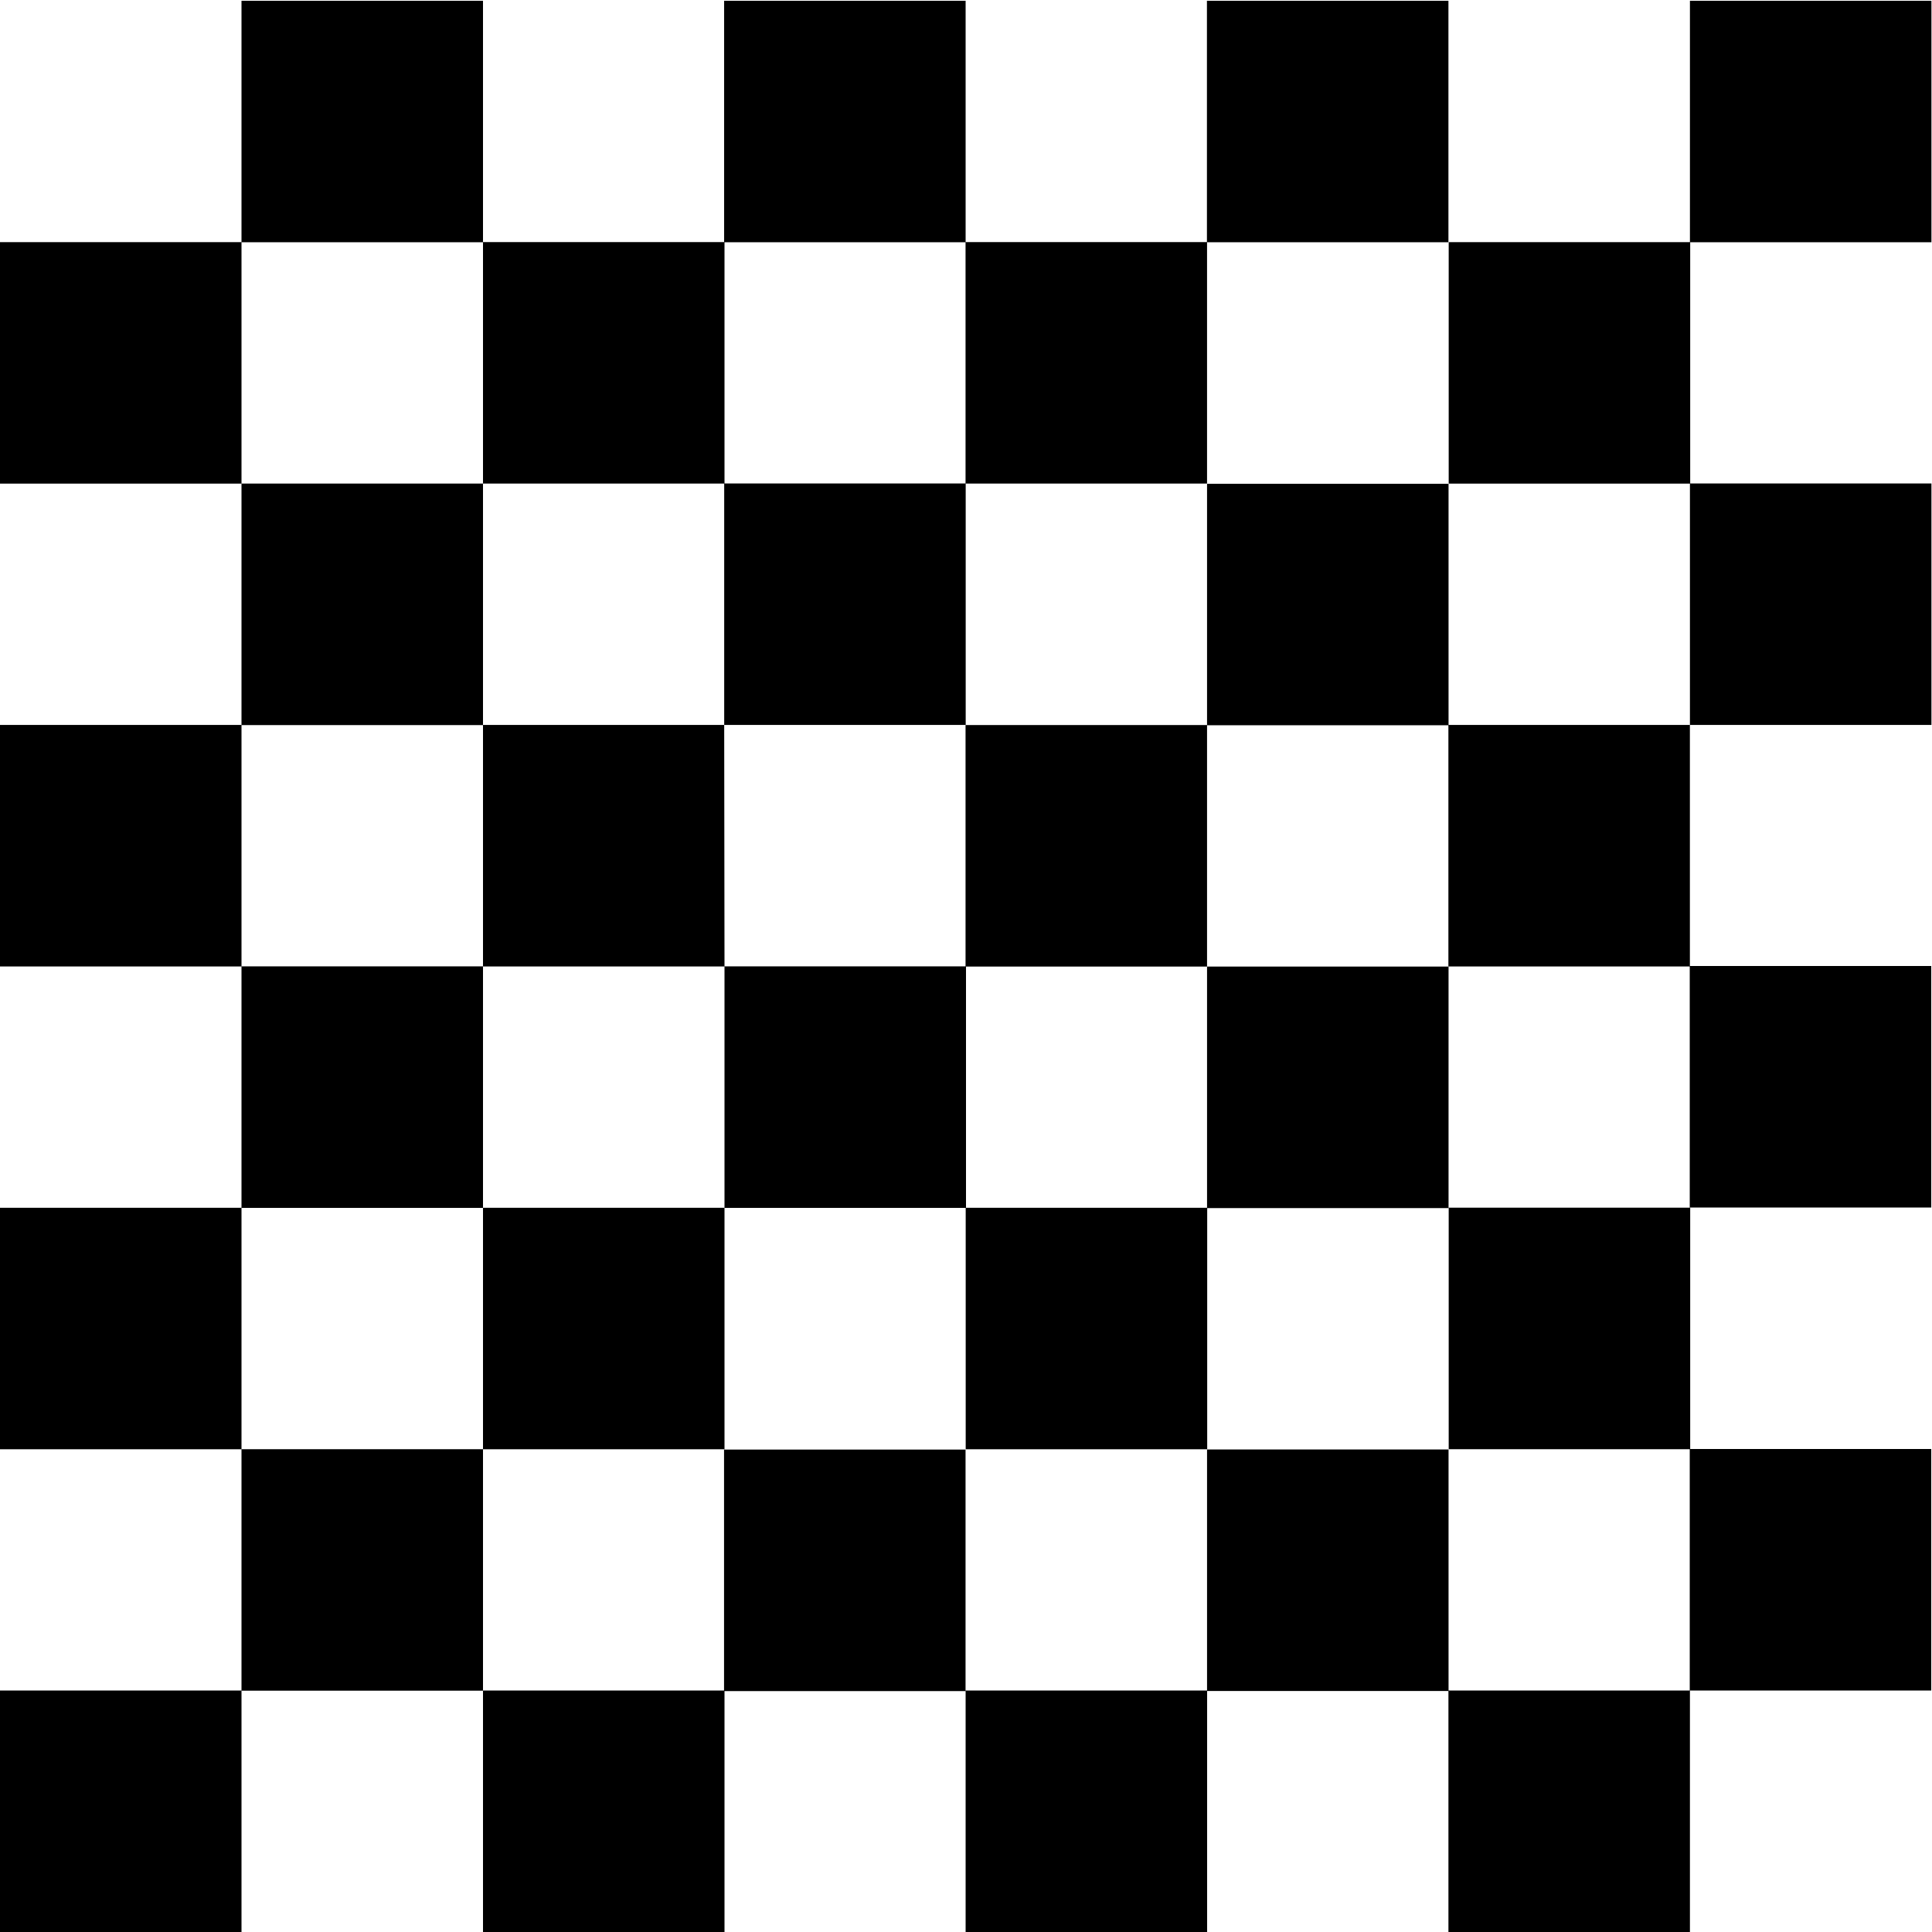
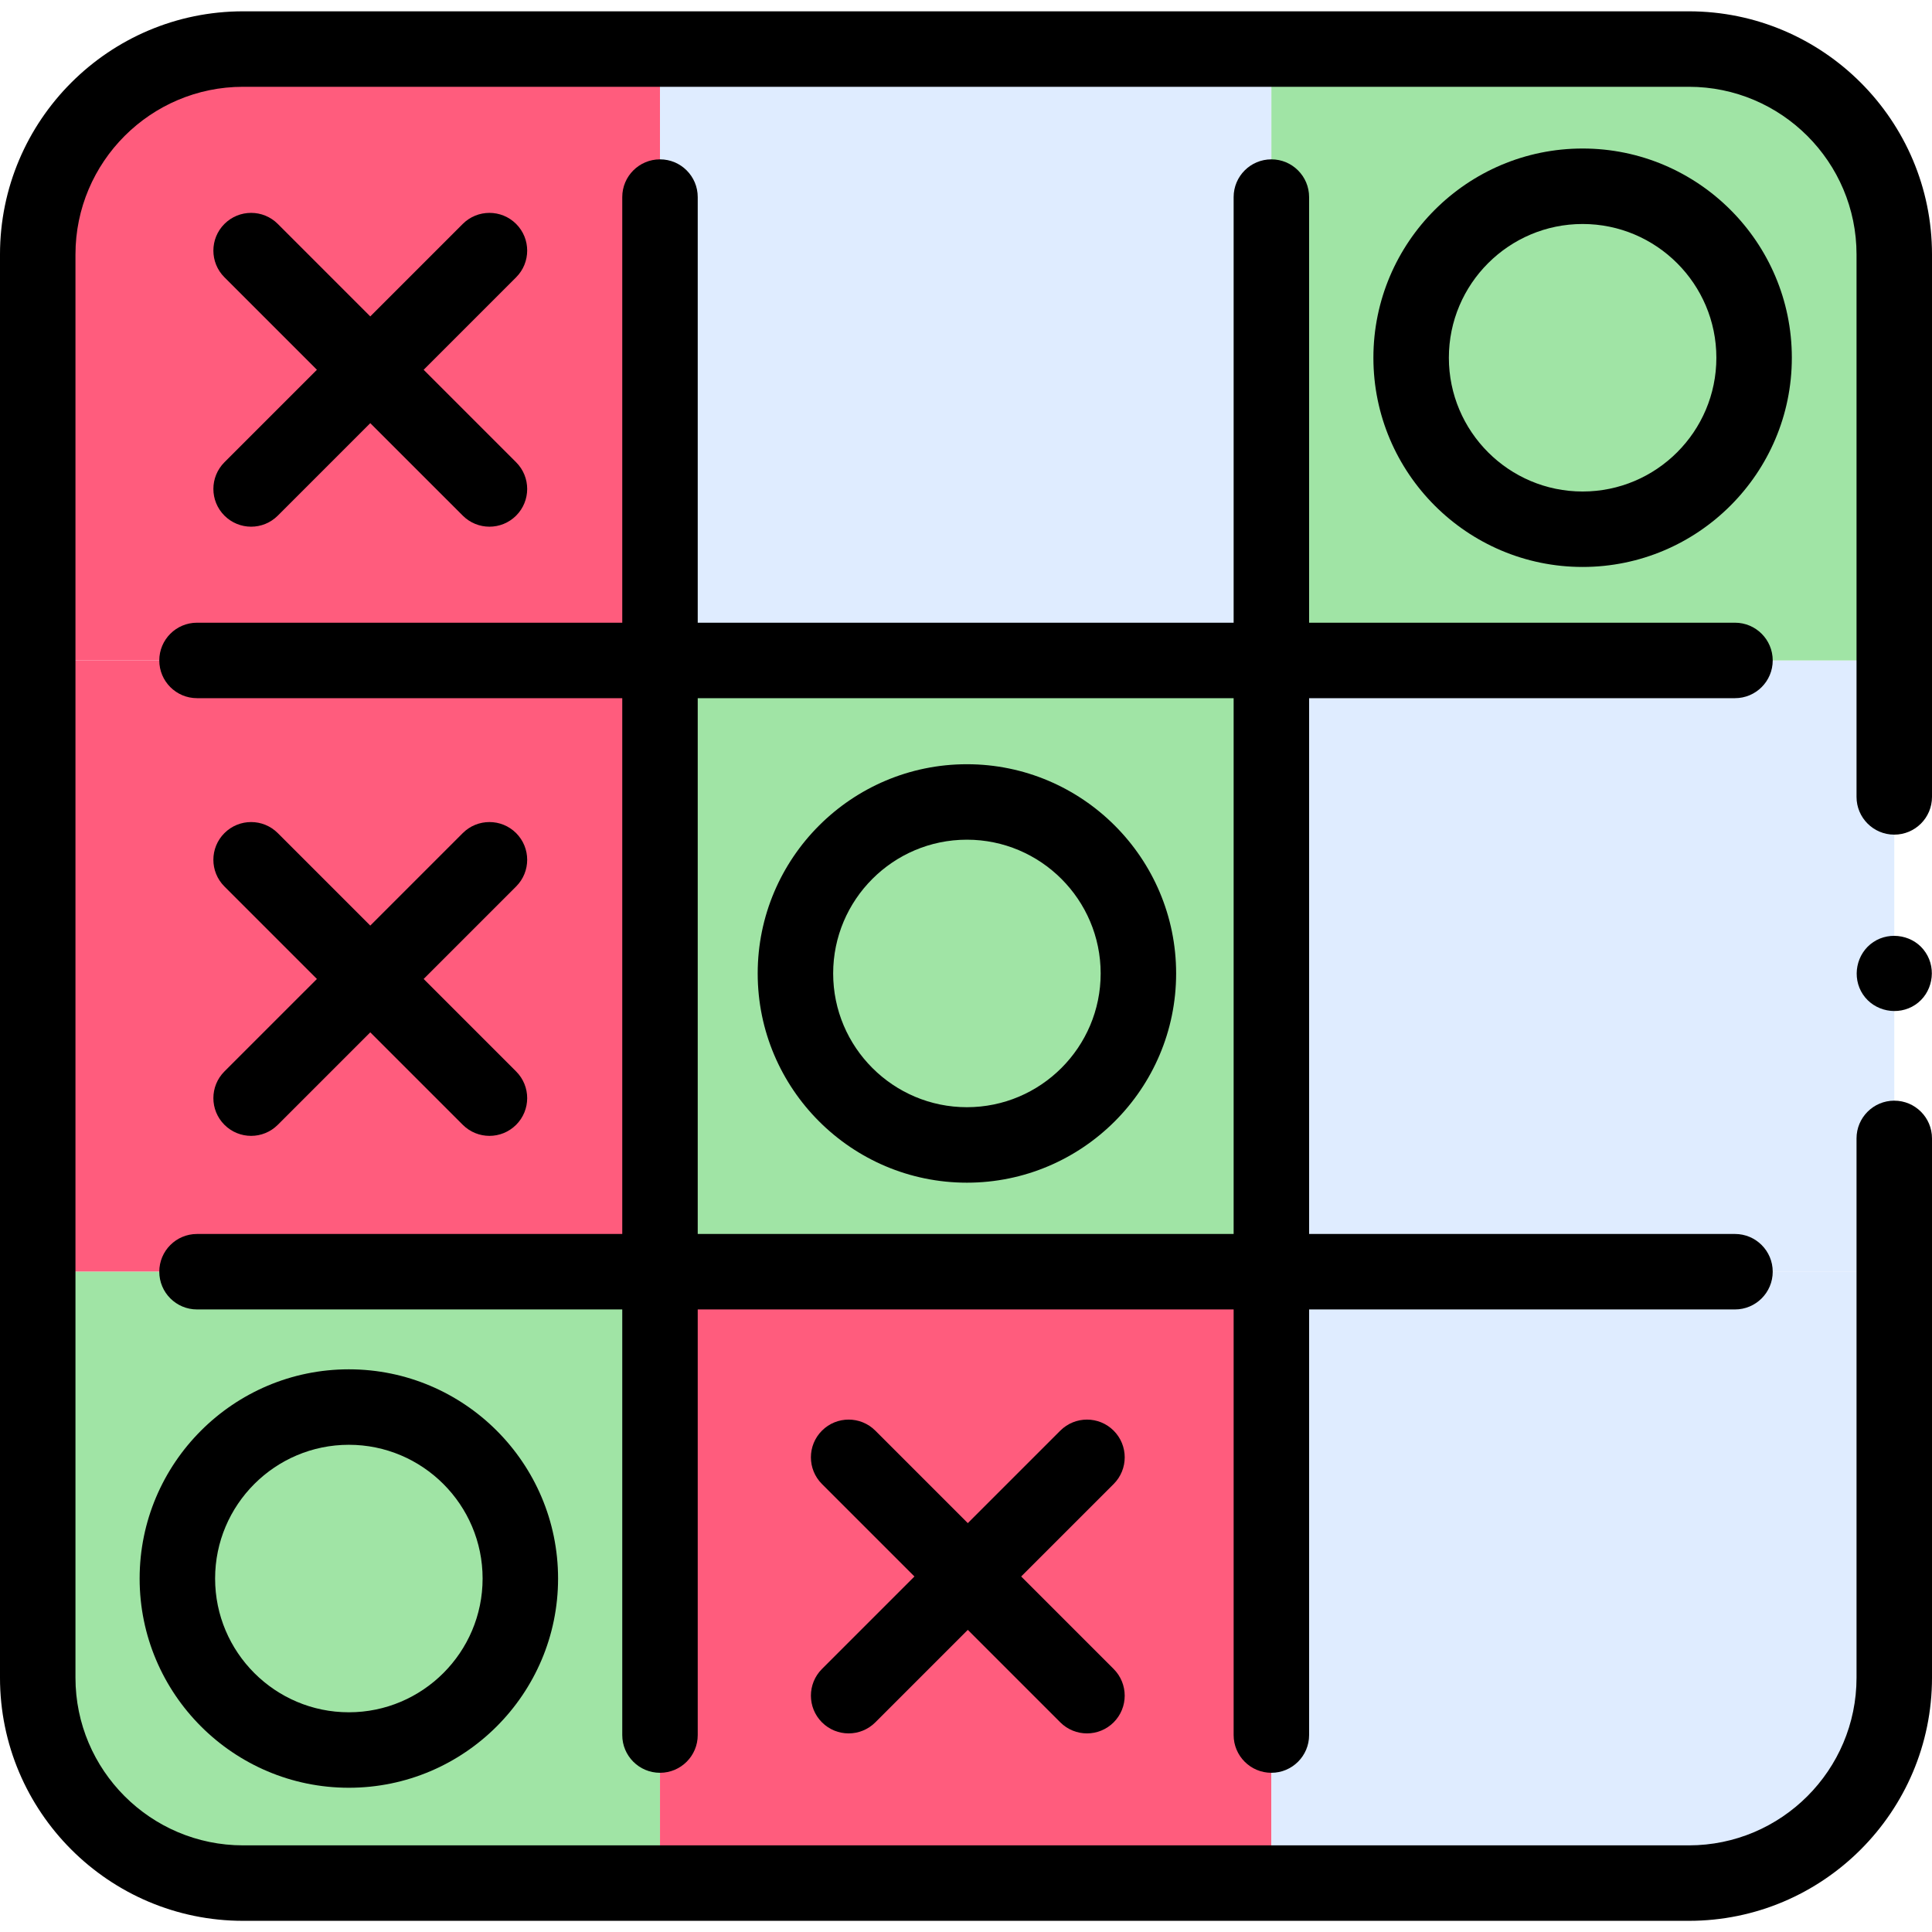
- <svg xmlns="http://www.w3.org/2000/svg" aria-hidden="true" focusable="false" data-prefix="fas" data-icon="chess-board" class="svg-inline--fa fa-chess-board fa-w-16" role="img" viewBox="0 0 512 512">
-   <path fill="currentColor" d="M255.9.2h-64v64h64zM0 64.17v64h64v-64zM128 .2H64v64h64zm64 255.9v64h64v-64zM0 192.12v64h64v-64zM383.85.2h-64v64h64zm128 0h-64v64h64zM128 256.1H64v64h64zM511.8 448v-64h-64v64zm0-128v-64h-64v64zM383.85 512h64v-64h-64zm128-319.88v-64h-64v64zM128 512h64v-64h-64zM0 512h64v-64H0zm255.9 0h64v-64h-64zM0 320.07v64h64v-64zm319.88-191.92v-64h-64v64zm-64 128h64v-64h-64zm-64 128v64h64v-64zm128-64h64v-64h-64zm0-127.95h64v-64h-64zm0 191.93v64h64v-64zM64 384.05v64h64v-64zm128-255.9v-64h-64v64zm191.92 255.9h64v-64h-64zm-128-191.93v-64h-64v64zm128-127.95v64h64v-64zm-128 255.9v64h64v-64zm-64-127.95H128v64h64zm191.92 64h64v-64h-64zM128 128.15H64v64h64zm0 191.92v64h64v-64z" />
+ <svg xmlns="http://www.w3.org/2000/svg" height="512pt" viewBox="0 -3 512 512" width="512pt">
+   <path d="m174.906 172.023h162.02v161.992h-162.02zm0 0" fill="#a0e4a5" />
+   <path d="m10 172.023h164.906v161.992h-164.906zm0 0" fill="#ff5c7d" />
+   <path d="m336.926 172.023h165.074v161.992h-165.074zm0 0" fill="#dfecff" />
+   <path d="m174.906 10h162.02v162.023h-162.02zm0 0" fill="#dfecff" />
+   <path d="m174.906 334.016h162.02v162.023h-162.02zm0 0" fill="#ff5c7d" />
+   <path d="m174.898 9.996v162.031h-164.898v-107.602c0-30.059 24.371-54.43 54.43-54.43zm0 0" fill="#ff5c7d" />
+   <path d="m174.898 334.016v162.02h-110.469c-30.059 0-54.43-24.371-54.43-54.43v-107.59zm0 0" fill="#a0e4a5" />
+   <path d="m502 64.426v107.602h-165.07v-162.031h110.641c30.059 0 54.43 24.371 54.43 54.43zm0 0" fill="#a0e4a5" />
+   <path d="m502 334.016v107.59c0 30.059-24.371 54.43-54.43 54.43h-110.641v-162.02zm0 0" fill="#dfecff" />
+   <path d="m447.57 0h-383.141c-35.527 0-64.43 28.902-64.43 64.43v377.18c0 35.527 28.902 64.43 64.43 64.43h383.141c35.527 0 64.43-28.902 64.43-64.43v-142.922c0-5.523-4.477-10-10-10s-10 4.477-10 10v142.922c0 24.5-19.93 44.43-44.43 44.43h-383.141c-24.5 0-44.43-19.93-44.43-44.43v-377.18c0-24.5 19.93-44.43 44.43-44.43h383.141c24.5 0 44.43 19.93 44.43 44.43v143.758c0 5.523 4.477 10 10 10s10-4.477 10-10v-143.758c0-35.527-28.902-64.43-64.43-64.43zm0 0" />
+   <path d="m459.789 182.023c5.52 0 10-4.477 10-10 0-5.523-4.48-10-10-10h-112.863v-112.793c0-5.523-4.477-10-10-10-5.52 0-10 4.477-10 10v112.793h-142.02v-112.793c0-5.523-4.477-10-10-10s-10 4.477-10 10v112.793h-112.695c-5.523 0-10 4.477-10 10 0 5.523 4.477 10 10 10h112.695v141.992h-112.695c-5.523 0-10 4.477-10 10s4.477 10 10 10h112.695v112.793c0 5.52 4.477 10 10 10s10-4.48 10-10v-112.793h142.02v112.793c0 5.52 4.48 10 10 10 5.523 0 10-4.48 10-10v-112.793h112.863c5.52 0 10-4.477 10-10s-4.48-10-10-10h-112.863v-141.992zm-132.863 141.992h-142.02v-141.992h142.02zm0 0" />
+   <path d="m59.48 295.086c1.953 1.953 4.512 2.93 7.07 2.93 2.559 0 5.117-.977 7.07-2.93l24.508-24.508 24.512 24.508c1.953 1.953 4.512 2.93 7.07 2.93 2.559 0 5.117-.977 7.07-2.93 3.906-3.902 3.906-10.234 0-14.141l-24.508-24.512 24.508-24.508c3.906-3.906 3.906-10.238 0-14.145-3.906-3.902-10.238-3.902-14.145 0l-24.508 24.512-24.508-24.508c-3.906-3.906-10.238-3.906-14.145 0-3.906 3.902-3.902 10.234 0 14.141l24.512 24.512-24.512 24.508c-3.902 3.906-3.902 10.238.004 14.141zm0 0" />
+   <path d="m295.133 376.137c-3.906-3.906-10.234-3.906-14.145 0l-24.508 24.508-24.508-24.508c-3.906-3.906-10.238-3.906-14.145 0-3.906 3.902-3.902 10.234 0 14.141l24.512 24.508-24.512 24.512c-3.902 3.902-3.902 10.234 0 14.141 1.953 1.953 4.512 2.93 7.07 2.93 2.562 0 5.121-.977 7.074-2.93l24.508-24.508 24.508 24.508c1.953 1.953 4.512 2.93 7.07 2.93s5.121-.977 7.074-2.93c3.902-3.902 3.902-10.234 0-14.141l-24.512-24.512 24.512-24.508c3.906-3.906 3.906-10.238 0-14.141zm0 0" />
+   <path d="m59.48 133.648c1.953 1.953 4.512 2.93 7.07 2.93 2.559 0 5.117-.977 7.07-2.93l24.508-24.508 24.512 24.508c1.953 1.953 4.512 2.93 7.07 2.93 2.559 0 5.117-.977 7.07-2.93 3.906-3.906 3.906-10.238 0-14.141l-24.508-24.512 24.508-24.508c3.906-3.906 3.906-10.238 0-14.145-3.906-3.902-10.238-3.902-14.145 0l-24.508 24.512-24.508-24.512c-3.902-3.906-10.234-3.902-14.141 0-3.906 3.906-3.906 10.238 0 14.141l24.508 24.512-24.508 24.508c-3.906 3.906-3.906 10.238 0 14.145zm0 0" />
+   <path d="m256.242 310.422c30.574 0 55.445-24.875 55.445-55.445 0-30.574-24.871-55.449-55.445-55.449-30.574 0-55.445 24.875-55.445 55.449 0 30.57 24.871 55.445 55.445 55.445zm0-90.895c19.543 0 35.445 15.902 35.445 35.449 0 19.543-15.902 35.445-35.445 35.445-19.547 0-35.445-15.902-35.445-35.445 0-19.547 15.898-35.449 35.445-35.449zm0 0" />
+   <path d="m419.41 36.359c-30.57 0-55.445 24.871-55.445 55.445 0 30.574 24.875 55.445 55.445 55.445 30.574 0 55.445-24.871 55.445-55.445 0-30.574-24.871-55.445-55.445-55.445zm0 90.895c-19.543 0-35.445-15.902-35.445-35.449 0-19.543 15.902-35.445 35.445-35.445 19.547 0 35.445 15.902 35.445 35.445 0 19.547-15.898 35.449-35.445 35.449zm0 0" />
+   <path d="m37.004 415.328c0 30.57 24.875 55.445 55.445 55.445 30.574 0 55.445-24.875 55.445-55.445 0-30.574-24.871-55.445-55.445-55.445-30.57 0-55.445 24.871-55.445 55.445zm90.891 0c0 19.543-15.898 35.445-35.445 35.445-19.543 0-35.445-15.902-35.445-35.445 0-19.547 15.902-35.445 35.445-35.445 19.547 0 35.445 15.898 35.445 35.445zm0 0" />
+   <path d="m510.309 249.426c-2.977-4.559-9.355-5.777-13.859-2.77-4.531 3.031-5.777 9.34-2.758 13.871 3.023 4.539 9.328 5.77 13.859 2.758 4.539-3.008 5.773-9.34 2.758-13.859zm0 0" />
</svg>
